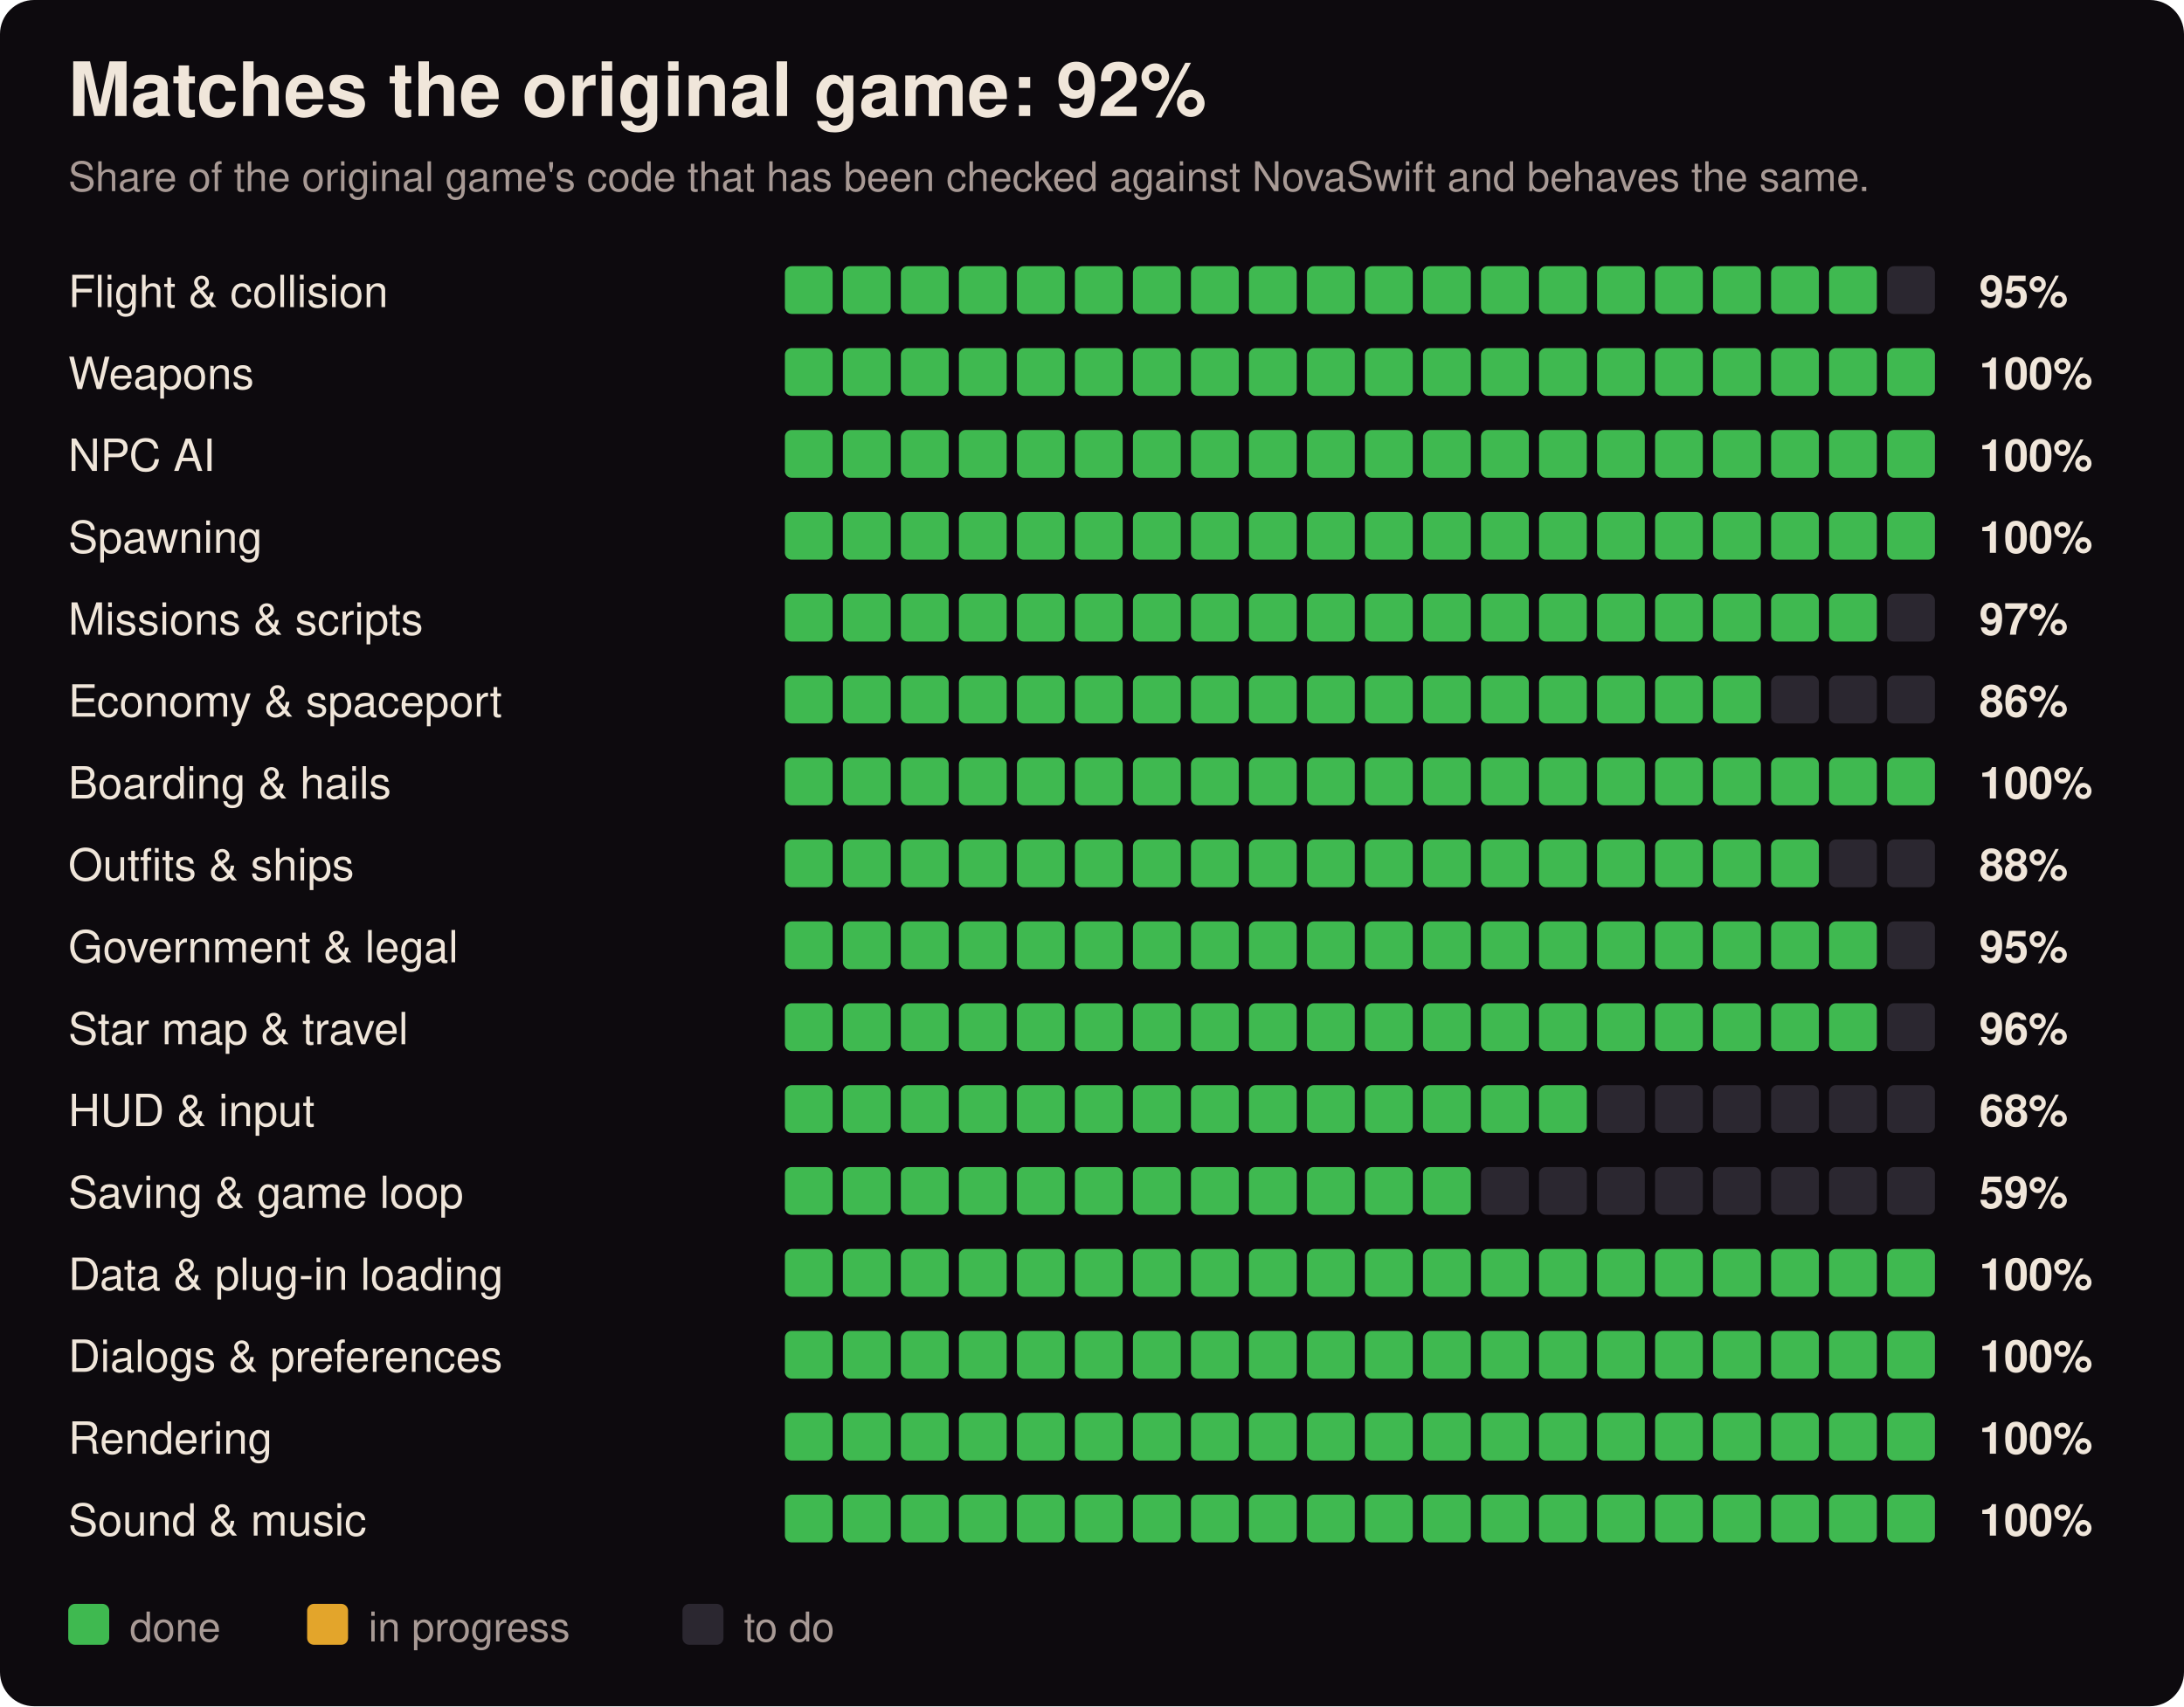
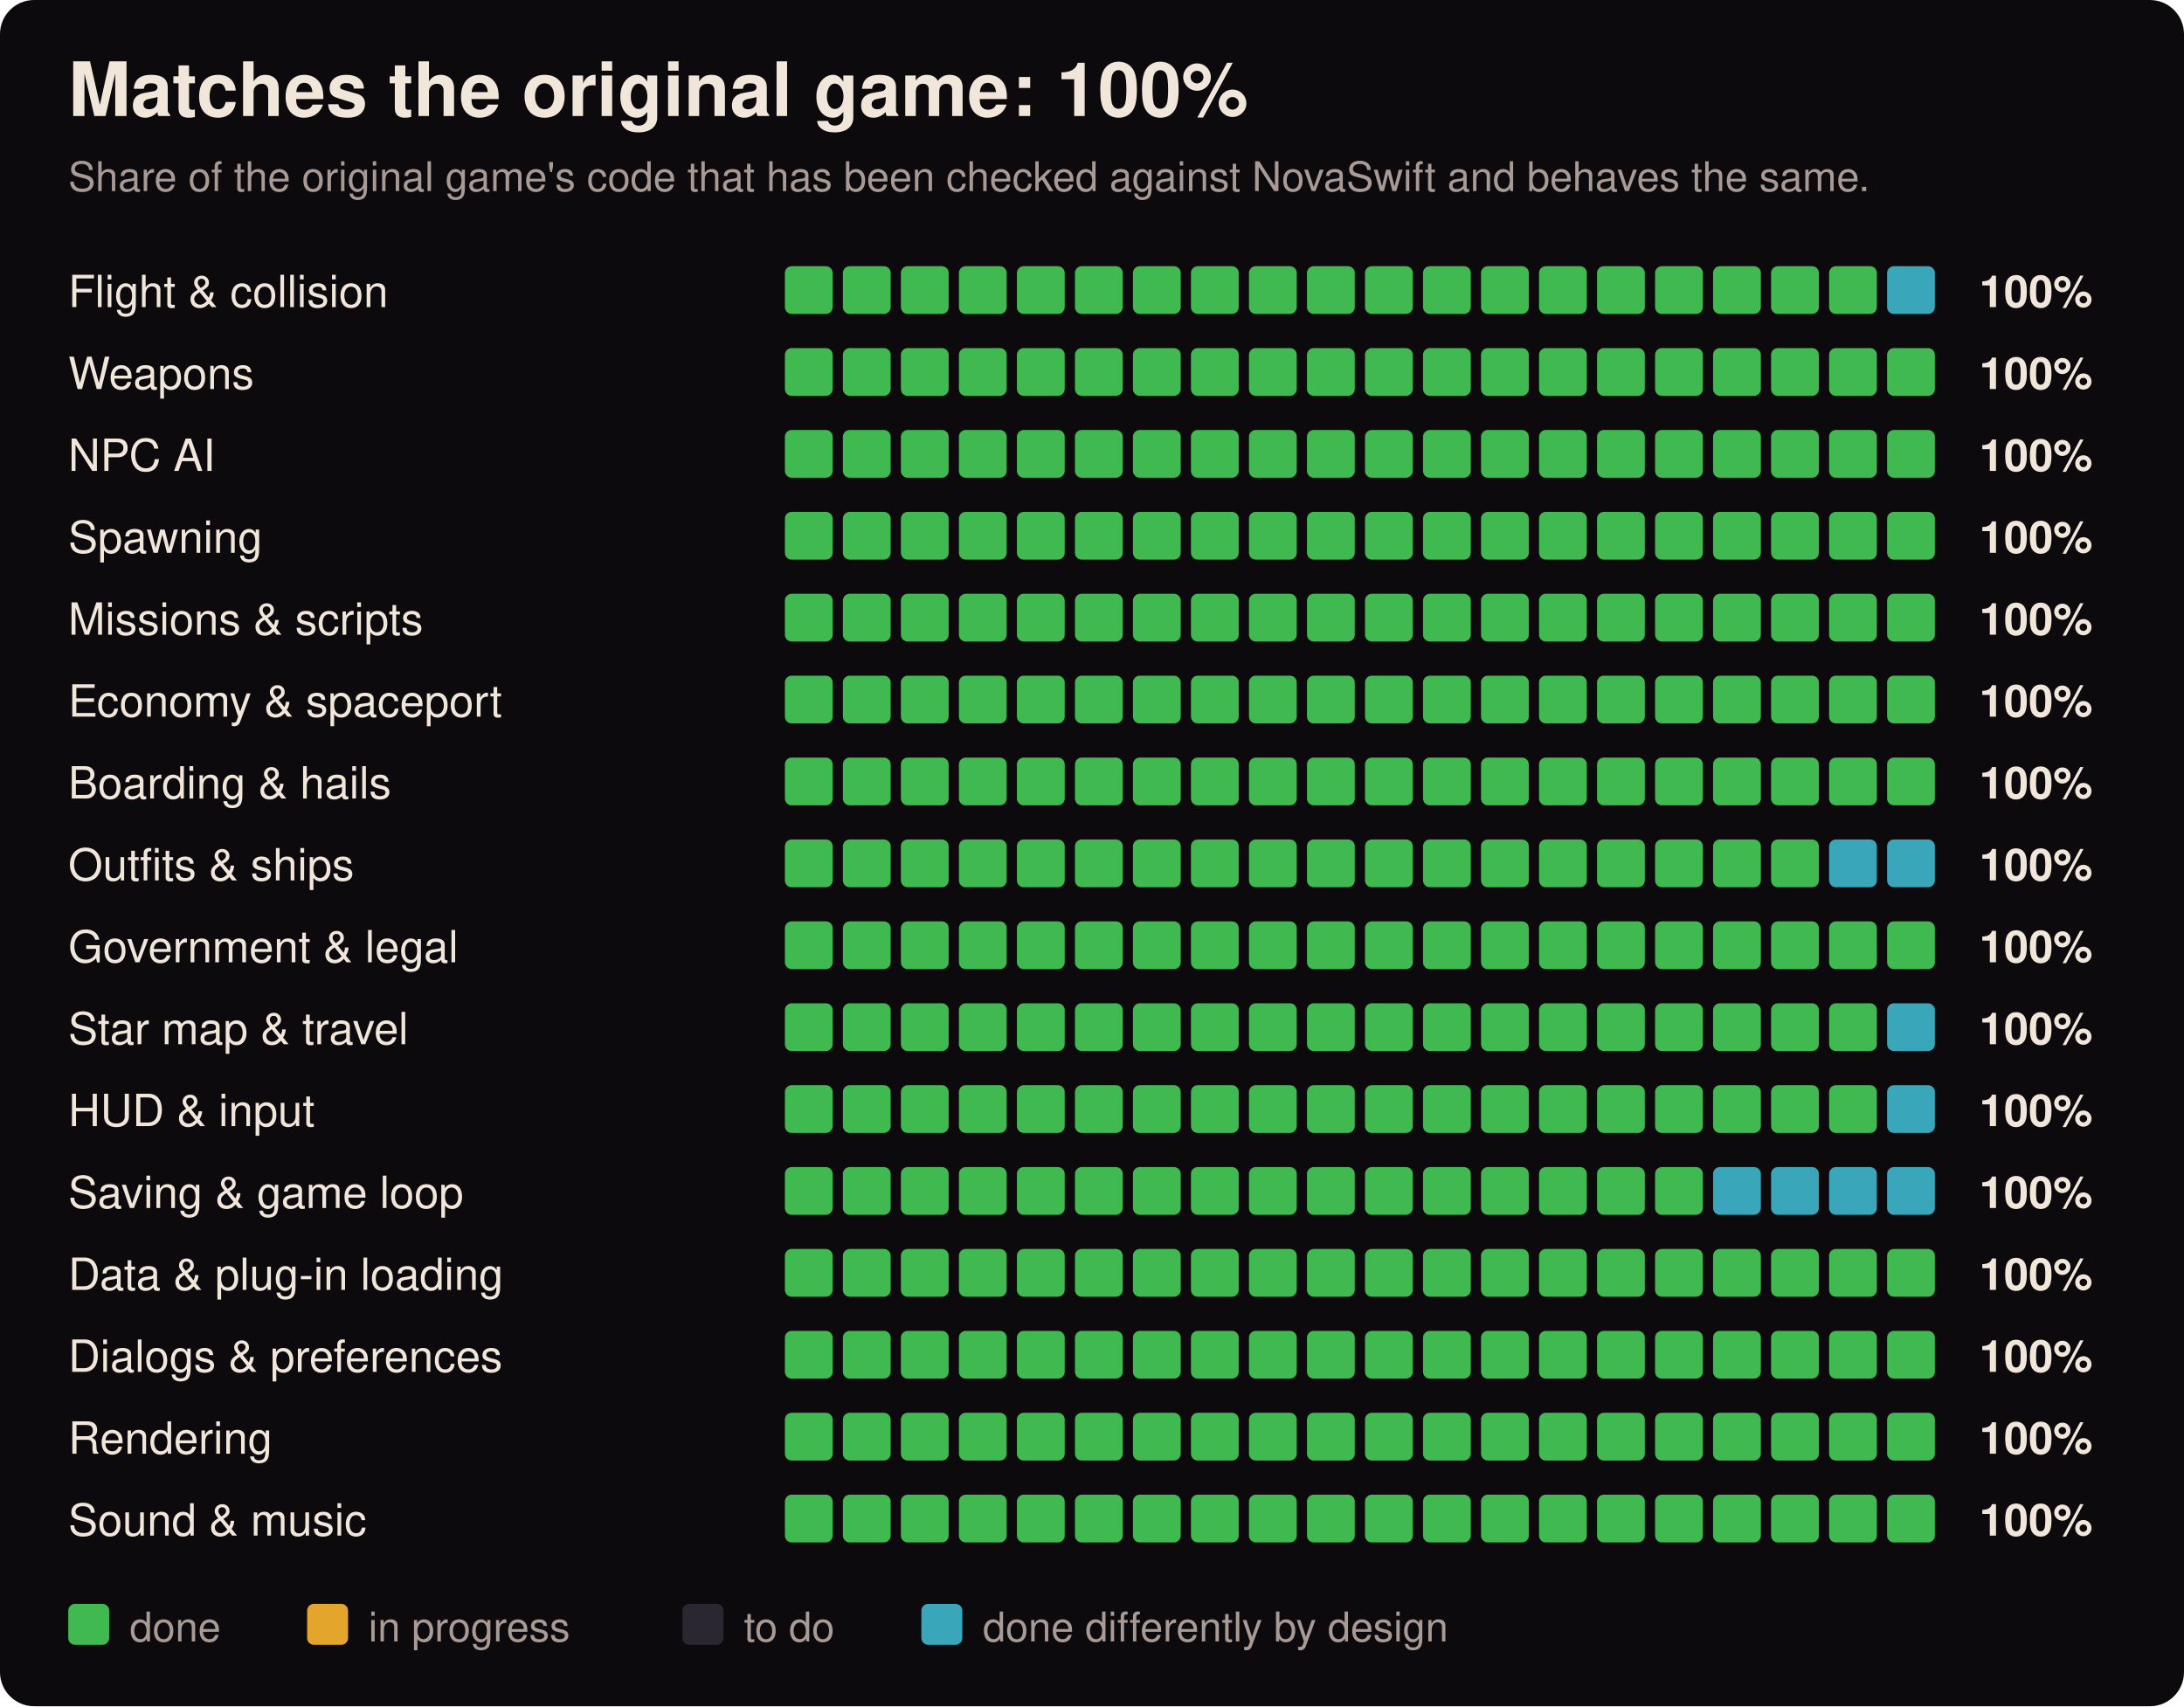
<svg xmlns="http://www.w3.org/2000/svg" width="640" height="500" viewBox="0 0 640 500" font-family="-apple-system, Segoe UI, Helvetica, Arial, sans-serif">
  <style>.hl{font-size:22px;font-weight:700;fill:#f0e6da}.sb{font-size:12px;fill:#a89a95}.nm{font-size:13px;fill:#f0e6da}.pc{font-size:13px;font-weight:600;fill:#f0e6da}</style>
  <rect width="640" height="500" rx="10" fill="#0d0a0e" />
-   <text x="20" y="34" class="hl">Matches the original game: 92%</text>
+   <text x="20" y="34" class="hl">Matches the original game: 100%</text>
  <text x="20" y="56" class="sb">Share of the original game's code that has been checked against NovaSwift and behaves the same.</text>
  <text x="20" y="90" class="nm">Flight &amp; collision</text>
  <rect x="230" y="78" width="14" height="14" rx="2" fill="#3fb950" />
  <rect x="247" y="78" width="14" height="14" rx="2" fill="#3fb950" />
  <rect x="264" y="78" width="14" height="14" rx="2" fill="#3fb950" />
  <rect x="281" y="78" width="14" height="14" rx="2" fill="#3fb950" />
  <rect x="298" y="78" width="14" height="14" rx="2" fill="#3fb950" />
  <rect x="315" y="78" width="14" height="14" rx="2" fill="#3fb950" />
  <rect x="332" y="78" width="14" height="14" rx="2" fill="#3fb950" />
  <rect x="349" y="78" width="14" height="14" rx="2" fill="#3fb950" />
  <rect x="366" y="78" width="14" height="14" rx="2" fill="#3fb950" />
  <rect x="383" y="78" width="14" height="14" rx="2" fill="#3fb950" />
  <rect x="400" y="78" width="14" height="14" rx="2" fill="#3fb950" />
  <rect x="417" y="78" width="14" height="14" rx="2" fill="#3fb950" />
  <rect x="434" y="78" width="14" height="14" rx="2" fill="#3fb950" />
  <rect x="451" y="78" width="14" height="14" rx="2" fill="#3fb950" />
  <rect x="468" y="78" width="14" height="14" rx="2" fill="#3fb950" />
  <rect x="485" y="78" width="14" height="14" rx="2" fill="#3fb950" />
  <rect x="502" y="78" width="14" height="14" rx="2" fill="#3fb950" />
  <rect x="519" y="78" width="14" height="14" rx="2" fill="#3fb950" />
  <rect x="536" y="78" width="14" height="14" rx="2" fill="#3fb950" />
-   <rect x="553" y="78" width="14" height="14" rx="2" fill="#2b2730" />
-   <text x="580" y="90" class="pc">95%</text>
+   <rect x="553" y="78" width="14" height="14" rx="2" fill="#3aa6b9" />
+   <text x="580" y="90" class="pc">100%</text>
  <text x="20" y="114" class="nm">Weapons</text>
  <rect x="230" y="102" width="14" height="14" rx="2" fill="#3fb950" />
  <rect x="247" y="102" width="14" height="14" rx="2" fill="#3fb950" />
  <rect x="264" y="102" width="14" height="14" rx="2" fill="#3fb950" />
  <rect x="281" y="102" width="14" height="14" rx="2" fill="#3fb950" />
  <rect x="298" y="102" width="14" height="14" rx="2" fill="#3fb950" />
  <rect x="315" y="102" width="14" height="14" rx="2" fill="#3fb950" />
  <rect x="332" y="102" width="14" height="14" rx="2" fill="#3fb950" />
  <rect x="349" y="102" width="14" height="14" rx="2" fill="#3fb950" />
  <rect x="366" y="102" width="14" height="14" rx="2" fill="#3fb950" />
  <rect x="383" y="102" width="14" height="14" rx="2" fill="#3fb950" />
  <rect x="400" y="102" width="14" height="14" rx="2" fill="#3fb950" />
  <rect x="417" y="102" width="14" height="14" rx="2" fill="#3fb950" />
  <rect x="434" y="102" width="14" height="14" rx="2" fill="#3fb950" />
  <rect x="451" y="102" width="14" height="14" rx="2" fill="#3fb950" />
  <rect x="468" y="102" width="14" height="14" rx="2" fill="#3fb950" />
  <rect x="485" y="102" width="14" height="14" rx="2" fill="#3fb950" />
  <rect x="502" y="102" width="14" height="14" rx="2" fill="#3fb950" />
  <rect x="519" y="102" width="14" height="14" rx="2" fill="#3fb950" />
  <rect x="536" y="102" width="14" height="14" rx="2" fill="#3fb950" />
  <rect x="553" y="102" width="14" height="14" rx="2" fill="#3fb950" />
  <text x="580" y="114" class="pc">100%</text>
  <text x="20" y="138" class="nm">NPC AI</text>
  <rect x="230" y="126" width="14" height="14" rx="2" fill="#3fb950" />
  <rect x="247" y="126" width="14" height="14" rx="2" fill="#3fb950" />
  <rect x="264" y="126" width="14" height="14" rx="2" fill="#3fb950" />
  <rect x="281" y="126" width="14" height="14" rx="2" fill="#3fb950" />
  <rect x="298" y="126" width="14" height="14" rx="2" fill="#3fb950" />
  <rect x="315" y="126" width="14" height="14" rx="2" fill="#3fb950" />
  <rect x="332" y="126" width="14" height="14" rx="2" fill="#3fb950" />
  <rect x="349" y="126" width="14" height="14" rx="2" fill="#3fb950" />
  <rect x="366" y="126" width="14" height="14" rx="2" fill="#3fb950" />
  <rect x="383" y="126" width="14" height="14" rx="2" fill="#3fb950" />
  <rect x="400" y="126" width="14" height="14" rx="2" fill="#3fb950" />
  <rect x="417" y="126" width="14" height="14" rx="2" fill="#3fb950" />
  <rect x="434" y="126" width="14" height="14" rx="2" fill="#3fb950" />
  <rect x="451" y="126" width="14" height="14" rx="2" fill="#3fb950" />
  <rect x="468" y="126" width="14" height="14" rx="2" fill="#3fb950" />
  <rect x="485" y="126" width="14" height="14" rx="2" fill="#3fb950" />
  <rect x="502" y="126" width="14" height="14" rx="2" fill="#3fb950" />
  <rect x="519" y="126" width="14" height="14" rx="2" fill="#3fb950" />
  <rect x="536" y="126" width="14" height="14" rx="2" fill="#3fb950" />
  <rect x="553" y="126" width="14" height="14" rx="2" fill="#3fb950" />
  <text x="580" y="138" class="pc">100%</text>
  <text x="20" y="162" class="nm">Spawning</text>
  <rect x="230" y="150" width="14" height="14" rx="2" fill="#3fb950" />
  <rect x="247" y="150" width="14" height="14" rx="2" fill="#3fb950" />
  <rect x="264" y="150" width="14" height="14" rx="2" fill="#3fb950" />
  <rect x="281" y="150" width="14" height="14" rx="2" fill="#3fb950" />
  <rect x="298" y="150" width="14" height="14" rx="2" fill="#3fb950" />
  <rect x="315" y="150" width="14" height="14" rx="2" fill="#3fb950" />
  <rect x="332" y="150" width="14" height="14" rx="2" fill="#3fb950" />
  <rect x="349" y="150" width="14" height="14" rx="2" fill="#3fb950" />
  <rect x="366" y="150" width="14" height="14" rx="2" fill="#3fb950" />
  <rect x="383" y="150" width="14" height="14" rx="2" fill="#3fb950" />
  <rect x="400" y="150" width="14" height="14" rx="2" fill="#3fb950" />
  <rect x="417" y="150" width="14" height="14" rx="2" fill="#3fb950" />
  <rect x="434" y="150" width="14" height="14" rx="2" fill="#3fb950" />
  <rect x="451" y="150" width="14" height="14" rx="2" fill="#3fb950" />
  <rect x="468" y="150" width="14" height="14" rx="2" fill="#3fb950" />
  <rect x="485" y="150" width="14" height="14" rx="2" fill="#3fb950" />
  <rect x="502" y="150" width="14" height="14" rx="2" fill="#3fb950" />
  <rect x="519" y="150" width="14" height="14" rx="2" fill="#3fb950" />
  <rect x="536" y="150" width="14" height="14" rx="2" fill="#3fb950" />
  <rect x="553" y="150" width="14" height="14" rx="2" fill="#3fb950" />
  <text x="580" y="162" class="pc">100%</text>
  <text x="20" y="186" class="nm">Missions &amp; scripts</text>
  <rect x="230" y="174" width="14" height="14" rx="2" fill="#3fb950" />
  <rect x="247" y="174" width="14" height="14" rx="2" fill="#3fb950" />
  <rect x="264" y="174" width="14" height="14" rx="2" fill="#3fb950" />
  <rect x="281" y="174" width="14" height="14" rx="2" fill="#3fb950" />
  <rect x="298" y="174" width="14" height="14" rx="2" fill="#3fb950" />
  <rect x="315" y="174" width="14" height="14" rx="2" fill="#3fb950" />
  <rect x="332" y="174" width="14" height="14" rx="2" fill="#3fb950" />
  <rect x="349" y="174" width="14" height="14" rx="2" fill="#3fb950" />
  <rect x="366" y="174" width="14" height="14" rx="2" fill="#3fb950" />
  <rect x="383" y="174" width="14" height="14" rx="2" fill="#3fb950" />
  <rect x="400" y="174" width="14" height="14" rx="2" fill="#3fb950" />
  <rect x="417" y="174" width="14" height="14" rx="2" fill="#3fb950" />
  <rect x="434" y="174" width="14" height="14" rx="2" fill="#3fb950" />
  <rect x="451" y="174" width="14" height="14" rx="2" fill="#3fb950" />
  <rect x="468" y="174" width="14" height="14" rx="2" fill="#3fb950" />
  <rect x="485" y="174" width="14" height="14" rx="2" fill="#3fb950" />
  <rect x="502" y="174" width="14" height="14" rx="2" fill="#3fb950" />
  <rect x="519" y="174" width="14" height="14" rx="2" fill="#3fb950" />
  <rect x="536" y="174" width="14" height="14" rx="2" fill="#3fb950" />
-   <rect x="553" y="174" width="14" height="14" rx="2" fill="#2b2730" />
-   <text x="580" y="186" class="pc">97%</text>
+   <rect x="553" y="174" width="14" height="14" rx="2" fill="#3fb950" />
+   <text x="580" y="186" class="pc">100%</text>
  <text x="20" y="210" class="nm">Economy &amp; spaceport</text>
  <rect x="230" y="198" width="14" height="14" rx="2" fill="#3fb950" />
  <rect x="247" y="198" width="14" height="14" rx="2" fill="#3fb950" />
  <rect x="264" y="198" width="14" height="14" rx="2" fill="#3fb950" />
  <rect x="281" y="198" width="14" height="14" rx="2" fill="#3fb950" />
  <rect x="298" y="198" width="14" height="14" rx="2" fill="#3fb950" />
  <rect x="315" y="198" width="14" height="14" rx="2" fill="#3fb950" />
  <rect x="332" y="198" width="14" height="14" rx="2" fill="#3fb950" />
  <rect x="349" y="198" width="14" height="14" rx="2" fill="#3fb950" />
  <rect x="366" y="198" width="14" height="14" rx="2" fill="#3fb950" />
  <rect x="383" y="198" width="14" height="14" rx="2" fill="#3fb950" />
  <rect x="400" y="198" width="14" height="14" rx="2" fill="#3fb950" />
  <rect x="417" y="198" width="14" height="14" rx="2" fill="#3fb950" />
  <rect x="434" y="198" width="14" height="14" rx="2" fill="#3fb950" />
  <rect x="451" y="198" width="14" height="14" rx="2" fill="#3fb950" />
  <rect x="468" y="198" width="14" height="14" rx="2" fill="#3fb950" />
  <rect x="485" y="198" width="14" height="14" rx="2" fill="#3fb950" />
  <rect x="502" y="198" width="14" height="14" rx="2" fill="#3fb950" />
-   <rect x="519" y="198" width="14" height="14" rx="2" fill="#2b2730" />
-   <rect x="536" y="198" width="14" height="14" rx="2" fill="#2b2730" />
-   <rect x="553" y="198" width="14" height="14" rx="2" fill="#2b2730" />
-   <text x="580" y="210" class="pc">86%</text>
+   <rect x="519" y="198" width="14" height="14" rx="2" fill="#3fb950" />
+   <rect x="536" y="198" width="14" height="14" rx="2" fill="#3fb950" />
+   <rect x="553" y="198" width="14" height="14" rx="2" fill="#3fb950" />
+   <text x="580" y="210" class="pc">100%</text>
  <text x="20" y="234" class="nm">Boarding &amp; hails</text>
  <rect x="230" y="222" width="14" height="14" rx="2" fill="#3fb950" />
  <rect x="247" y="222" width="14" height="14" rx="2" fill="#3fb950" />
  <rect x="264" y="222" width="14" height="14" rx="2" fill="#3fb950" />
  <rect x="281" y="222" width="14" height="14" rx="2" fill="#3fb950" />
  <rect x="298" y="222" width="14" height="14" rx="2" fill="#3fb950" />
  <rect x="315" y="222" width="14" height="14" rx="2" fill="#3fb950" />
  <rect x="332" y="222" width="14" height="14" rx="2" fill="#3fb950" />
  <rect x="349" y="222" width="14" height="14" rx="2" fill="#3fb950" />
  <rect x="366" y="222" width="14" height="14" rx="2" fill="#3fb950" />
  <rect x="383" y="222" width="14" height="14" rx="2" fill="#3fb950" />
  <rect x="400" y="222" width="14" height="14" rx="2" fill="#3fb950" />
  <rect x="417" y="222" width="14" height="14" rx="2" fill="#3fb950" />
  <rect x="434" y="222" width="14" height="14" rx="2" fill="#3fb950" />
  <rect x="451" y="222" width="14" height="14" rx="2" fill="#3fb950" />
  <rect x="468" y="222" width="14" height="14" rx="2" fill="#3fb950" />
  <rect x="485" y="222" width="14" height="14" rx="2" fill="#3fb950" />
  <rect x="502" y="222" width="14" height="14" rx="2" fill="#3fb950" />
  <rect x="519" y="222" width="14" height="14" rx="2" fill="#3fb950" />
  <rect x="536" y="222" width="14" height="14" rx="2" fill="#3fb950" />
  <rect x="553" y="222" width="14" height="14" rx="2" fill="#3fb950" />
  <text x="580" y="234" class="pc">100%</text>
  <text x="20" y="258" class="nm">Outfits &amp; ships</text>
  <rect x="230" y="246" width="14" height="14" rx="2" fill="#3fb950" />
  <rect x="247" y="246" width="14" height="14" rx="2" fill="#3fb950" />
  <rect x="264" y="246" width="14" height="14" rx="2" fill="#3fb950" />
  <rect x="281" y="246" width="14" height="14" rx="2" fill="#3fb950" />
  <rect x="298" y="246" width="14" height="14" rx="2" fill="#3fb950" />
  <rect x="315" y="246" width="14" height="14" rx="2" fill="#3fb950" />
  <rect x="332" y="246" width="14" height="14" rx="2" fill="#3fb950" />
  <rect x="349" y="246" width="14" height="14" rx="2" fill="#3fb950" />
  <rect x="366" y="246" width="14" height="14" rx="2" fill="#3fb950" />
  <rect x="383" y="246" width="14" height="14" rx="2" fill="#3fb950" />
  <rect x="400" y="246" width="14" height="14" rx="2" fill="#3fb950" />
  <rect x="417" y="246" width="14" height="14" rx="2" fill="#3fb950" />
  <rect x="434" y="246" width="14" height="14" rx="2" fill="#3fb950" />
  <rect x="451" y="246" width="14" height="14" rx="2" fill="#3fb950" />
  <rect x="468" y="246" width="14" height="14" rx="2" fill="#3fb950" />
  <rect x="485" y="246" width="14" height="14" rx="2" fill="#3fb950" />
  <rect x="502" y="246" width="14" height="14" rx="2" fill="#3fb950" />
  <rect x="519" y="246" width="14" height="14" rx="2" fill="#3fb950" />
-   <rect x="536" y="246" width="14" height="14" rx="2" fill="#2b2730" />
-   <rect x="553" y="246" width="14" height="14" rx="2" fill="#2b2730" />
-   <text x="580" y="258" class="pc">88%</text>
+   <rect x="536" y="246" width="14" height="14" rx="2" fill="#3aa6b9" />
+   <rect x="553" y="246" width="14" height="14" rx="2" fill="#3aa6b9" />
+   <text x="580" y="258" class="pc">100%</text>
  <text x="20" y="282" class="nm">Government &amp; legal</text>
  <rect x="230" y="270" width="14" height="14" rx="2" fill="#3fb950" />
  <rect x="247" y="270" width="14" height="14" rx="2" fill="#3fb950" />
  <rect x="264" y="270" width="14" height="14" rx="2" fill="#3fb950" />
  <rect x="281" y="270" width="14" height="14" rx="2" fill="#3fb950" />
  <rect x="298" y="270" width="14" height="14" rx="2" fill="#3fb950" />
  <rect x="315" y="270" width="14" height="14" rx="2" fill="#3fb950" />
  <rect x="332" y="270" width="14" height="14" rx="2" fill="#3fb950" />
  <rect x="349" y="270" width="14" height="14" rx="2" fill="#3fb950" />
  <rect x="366" y="270" width="14" height="14" rx="2" fill="#3fb950" />
  <rect x="383" y="270" width="14" height="14" rx="2" fill="#3fb950" />
  <rect x="400" y="270" width="14" height="14" rx="2" fill="#3fb950" />
  <rect x="417" y="270" width="14" height="14" rx="2" fill="#3fb950" />
  <rect x="434" y="270" width="14" height="14" rx="2" fill="#3fb950" />
  <rect x="451" y="270" width="14" height="14" rx="2" fill="#3fb950" />
  <rect x="468" y="270" width="14" height="14" rx="2" fill="#3fb950" />
  <rect x="485" y="270" width="14" height="14" rx="2" fill="#3fb950" />
  <rect x="502" y="270" width="14" height="14" rx="2" fill="#3fb950" />
  <rect x="519" y="270" width="14" height="14" rx="2" fill="#3fb950" />
  <rect x="536" y="270" width="14" height="14" rx="2" fill="#3fb950" />
-   <rect x="553" y="270" width="14" height="14" rx="2" fill="#2b2730" />
-   <text x="580" y="282" class="pc">95%</text>
+   <rect x="553" y="270" width="14" height="14" rx="2" fill="#3fb950" />
+   <text x="580" y="282" class="pc">100%</text>
  <text x="20" y="306" class="nm">Star map &amp; travel</text>
  <rect x="230" y="294" width="14" height="14" rx="2" fill="#3fb950" />
  <rect x="247" y="294" width="14" height="14" rx="2" fill="#3fb950" />
  <rect x="264" y="294" width="14" height="14" rx="2" fill="#3fb950" />
  <rect x="281" y="294" width="14" height="14" rx="2" fill="#3fb950" />
  <rect x="298" y="294" width="14" height="14" rx="2" fill="#3fb950" />
  <rect x="315" y="294" width="14" height="14" rx="2" fill="#3fb950" />
  <rect x="332" y="294" width="14" height="14" rx="2" fill="#3fb950" />
  <rect x="349" y="294" width="14" height="14" rx="2" fill="#3fb950" />
  <rect x="366" y="294" width="14" height="14" rx="2" fill="#3fb950" />
  <rect x="383" y="294" width="14" height="14" rx="2" fill="#3fb950" />
  <rect x="400" y="294" width="14" height="14" rx="2" fill="#3fb950" />
  <rect x="417" y="294" width="14" height="14" rx="2" fill="#3fb950" />
  <rect x="434" y="294" width="14" height="14" rx="2" fill="#3fb950" />
  <rect x="451" y="294" width="14" height="14" rx="2" fill="#3fb950" />
  <rect x="468" y="294" width="14" height="14" rx="2" fill="#3fb950" />
  <rect x="485" y="294" width="14" height="14" rx="2" fill="#3fb950" />
  <rect x="502" y="294" width="14" height="14" rx="2" fill="#3fb950" />
  <rect x="519" y="294" width="14" height="14" rx="2" fill="#3fb950" />
  <rect x="536" y="294" width="14" height="14" rx="2" fill="#3fb950" />
-   <rect x="553" y="294" width="14" height="14" rx="2" fill="#2b2730" />
-   <text x="580" y="306" class="pc">96%</text>
+   <rect x="553" y="294" width="14" height="14" rx="2" fill="#3aa6b9" />
+   <text x="580" y="306" class="pc">100%</text>
  <text x="20" y="330" class="nm">HUD &amp; input</text>
  <rect x="230" y="318" width="14" height="14" rx="2" fill="#3fb950" />
  <rect x="247" y="318" width="14" height="14" rx="2" fill="#3fb950" />
  <rect x="264" y="318" width="14" height="14" rx="2" fill="#3fb950" />
  <rect x="281" y="318" width="14" height="14" rx="2" fill="#3fb950" />
  <rect x="298" y="318" width="14" height="14" rx="2" fill="#3fb950" />
  <rect x="315" y="318" width="14" height="14" rx="2" fill="#3fb950" />
  <rect x="332" y="318" width="14" height="14" rx="2" fill="#3fb950" />
  <rect x="349" y="318" width="14" height="14" rx="2" fill="#3fb950" />
  <rect x="366" y="318" width="14" height="14" rx="2" fill="#3fb950" />
  <rect x="383" y="318" width="14" height="14" rx="2" fill="#3fb950" />
  <rect x="400" y="318" width="14" height="14" rx="2" fill="#3fb950" />
  <rect x="417" y="318" width="14" height="14" rx="2" fill="#3fb950" />
  <rect x="434" y="318" width="14" height="14" rx="2" fill="#3fb950" />
  <rect x="451" y="318" width="14" height="14" rx="2" fill="#3fb950" />
-   <rect x="468" y="318" width="14" height="14" rx="2" fill="#2b2730" />
-   <rect x="485" y="318" width="14" height="14" rx="2" fill="#2b2730" />
-   <rect x="502" y="318" width="14" height="14" rx="2" fill="#2b2730" />
-   <rect x="519" y="318" width="14" height="14" rx="2" fill="#2b2730" />
-   <rect x="536" y="318" width="14" height="14" rx="2" fill="#2b2730" />
-   <rect x="553" y="318" width="14" height="14" rx="2" fill="#2b2730" />
-   <text x="580" y="330" class="pc">68%</text>
+   <rect x="468" y="318" width="14" height="14" rx="2" fill="#3fb950" />
+   <rect x="485" y="318" width="14" height="14" rx="2" fill="#3fb950" />
+   <rect x="502" y="318" width="14" height="14" rx="2" fill="#3fb950" />
+   <rect x="519" y="318" width="14" height="14" rx="2" fill="#3fb950" />
+   <rect x="536" y="318" width="14" height="14" rx="2" fill="#3fb950" />
+   <rect x="553" y="318" width="14" height="14" rx="2" fill="#3aa6b9" />
+   <text x="580" y="330" class="pc">100%</text>
  <text x="20" y="354" class="nm">Saving &amp; game loop</text>
  <rect x="230" y="342" width="14" height="14" rx="2" fill="#3fb950" />
  <rect x="247" y="342" width="14" height="14" rx="2" fill="#3fb950" />
  <rect x="264" y="342" width="14" height="14" rx="2" fill="#3fb950" />
  <rect x="281" y="342" width="14" height="14" rx="2" fill="#3fb950" />
  <rect x="298" y="342" width="14" height="14" rx="2" fill="#3fb950" />
  <rect x="315" y="342" width="14" height="14" rx="2" fill="#3fb950" />
  <rect x="332" y="342" width="14" height="14" rx="2" fill="#3fb950" />
  <rect x="349" y="342" width="14" height="14" rx="2" fill="#3fb950" />
  <rect x="366" y="342" width="14" height="14" rx="2" fill="#3fb950" />
  <rect x="383" y="342" width="14" height="14" rx="2" fill="#3fb950" />
  <rect x="400" y="342" width="14" height="14" rx="2" fill="#3fb950" />
  <rect x="417" y="342" width="14" height="14" rx="2" fill="#3fb950" />
-   <rect x="434" y="342" width="14" height="14" rx="2" fill="#2b2730" />
-   <rect x="451" y="342" width="14" height="14" rx="2" fill="#2b2730" />
-   <rect x="468" y="342" width="14" height="14" rx="2" fill="#2b2730" />
-   <rect x="485" y="342" width="14" height="14" rx="2" fill="#2b2730" />
-   <rect x="502" y="342" width="14" height="14" rx="2" fill="#2b2730" />
-   <rect x="519" y="342" width="14" height="14" rx="2" fill="#2b2730" />
-   <rect x="536" y="342" width="14" height="14" rx="2" fill="#2b2730" />
-   <rect x="553" y="342" width="14" height="14" rx="2" fill="#2b2730" />
-   <text x="580" y="354" class="pc">59%</text>
+   <rect x="434" y="342" width="14" height="14" rx="2" fill="#3fb950" />
+   <rect x="451" y="342" width="14" height="14" rx="2" fill="#3fb950" />
+   <rect x="468" y="342" width="14" height="14" rx="2" fill="#3fb950" />
+   <rect x="485" y="342" width="14" height="14" rx="2" fill="#3fb950" />
+   <rect x="502" y="342" width="14" height="14" rx="2" fill="#3aa6b9" />
+   <rect x="519" y="342" width="14" height="14" rx="2" fill="#3aa6b9" />
+   <rect x="536" y="342" width="14" height="14" rx="2" fill="#3aa6b9" />
+   <rect x="553" y="342" width="14" height="14" rx="2" fill="#3aa6b9" />
+   <text x="580" y="354" class="pc">100%</text>
  <text x="20" y="378" class="nm">Data &amp; plug-in loading</text>
  <rect x="230" y="366" width="14" height="14" rx="2" fill="#3fb950" />
  <rect x="247" y="366" width="14" height="14" rx="2" fill="#3fb950" />
  <rect x="264" y="366" width="14" height="14" rx="2" fill="#3fb950" />
  <rect x="281" y="366" width="14" height="14" rx="2" fill="#3fb950" />
  <rect x="298" y="366" width="14" height="14" rx="2" fill="#3fb950" />
  <rect x="315" y="366" width="14" height="14" rx="2" fill="#3fb950" />
  <rect x="332" y="366" width="14" height="14" rx="2" fill="#3fb950" />
  <rect x="349" y="366" width="14" height="14" rx="2" fill="#3fb950" />
  <rect x="366" y="366" width="14" height="14" rx="2" fill="#3fb950" />
  <rect x="383" y="366" width="14" height="14" rx="2" fill="#3fb950" />
  <rect x="400" y="366" width="14" height="14" rx="2" fill="#3fb950" />
  <rect x="417" y="366" width="14" height="14" rx="2" fill="#3fb950" />
  <rect x="434" y="366" width="14" height="14" rx="2" fill="#3fb950" />
  <rect x="451" y="366" width="14" height="14" rx="2" fill="#3fb950" />
  <rect x="468" y="366" width="14" height="14" rx="2" fill="#3fb950" />
  <rect x="485" y="366" width="14" height="14" rx="2" fill="#3fb950" />
  <rect x="502" y="366" width="14" height="14" rx="2" fill="#3fb950" />
  <rect x="519" y="366" width="14" height="14" rx="2" fill="#3fb950" />
  <rect x="536" y="366" width="14" height="14" rx="2" fill="#3fb950" />
  <rect x="553" y="366" width="14" height="14" rx="2" fill="#3fb950" />
  <text x="580" y="378" class="pc">100%</text>
  <text x="20" y="402" class="nm">Dialogs &amp; preferences</text>
  <rect x="230" y="390" width="14" height="14" rx="2" fill="#3fb950" />
  <rect x="247" y="390" width="14" height="14" rx="2" fill="#3fb950" />
  <rect x="264" y="390" width="14" height="14" rx="2" fill="#3fb950" />
  <rect x="281" y="390" width="14" height="14" rx="2" fill="#3fb950" />
  <rect x="298" y="390" width="14" height="14" rx="2" fill="#3fb950" />
  <rect x="315" y="390" width="14" height="14" rx="2" fill="#3fb950" />
  <rect x="332" y="390" width="14" height="14" rx="2" fill="#3fb950" />
  <rect x="349" y="390" width="14" height="14" rx="2" fill="#3fb950" />
  <rect x="366" y="390" width="14" height="14" rx="2" fill="#3fb950" />
  <rect x="383" y="390" width="14" height="14" rx="2" fill="#3fb950" />
  <rect x="400" y="390" width="14" height="14" rx="2" fill="#3fb950" />
  <rect x="417" y="390" width="14" height="14" rx="2" fill="#3fb950" />
  <rect x="434" y="390" width="14" height="14" rx="2" fill="#3fb950" />
  <rect x="451" y="390" width="14" height="14" rx="2" fill="#3fb950" />
  <rect x="468" y="390" width="14" height="14" rx="2" fill="#3fb950" />
  <rect x="485" y="390" width="14" height="14" rx="2" fill="#3fb950" />
  <rect x="502" y="390" width="14" height="14" rx="2" fill="#3fb950" />
  <rect x="519" y="390" width="14" height="14" rx="2" fill="#3fb950" />
  <rect x="536" y="390" width="14" height="14" rx="2" fill="#3fb950" />
  <rect x="553" y="390" width="14" height="14" rx="2" fill="#3fb950" />
  <text x="580" y="402" class="pc">100%</text>
  <text x="20" y="426" class="nm">Rendering</text>
  <rect x="230" y="414" width="14" height="14" rx="2" fill="#3fb950" />
  <rect x="247" y="414" width="14" height="14" rx="2" fill="#3fb950" />
  <rect x="264" y="414" width="14" height="14" rx="2" fill="#3fb950" />
  <rect x="281" y="414" width="14" height="14" rx="2" fill="#3fb950" />
  <rect x="298" y="414" width="14" height="14" rx="2" fill="#3fb950" />
  <rect x="315" y="414" width="14" height="14" rx="2" fill="#3fb950" />
  <rect x="332" y="414" width="14" height="14" rx="2" fill="#3fb950" />
  <rect x="349" y="414" width="14" height="14" rx="2" fill="#3fb950" />
  <rect x="366" y="414" width="14" height="14" rx="2" fill="#3fb950" />
  <rect x="383" y="414" width="14" height="14" rx="2" fill="#3fb950" />
  <rect x="400" y="414" width="14" height="14" rx="2" fill="#3fb950" />
  <rect x="417" y="414" width="14" height="14" rx="2" fill="#3fb950" />
  <rect x="434" y="414" width="14" height="14" rx="2" fill="#3fb950" />
  <rect x="451" y="414" width="14" height="14" rx="2" fill="#3fb950" />
  <rect x="468" y="414" width="14" height="14" rx="2" fill="#3fb950" />
  <rect x="485" y="414" width="14" height="14" rx="2" fill="#3fb950" />
  <rect x="502" y="414" width="14" height="14" rx="2" fill="#3fb950" />
  <rect x="519" y="414" width="14" height="14" rx="2" fill="#3fb950" />
  <rect x="536" y="414" width="14" height="14" rx="2" fill="#3fb950" />
  <rect x="553" y="414" width="14" height="14" rx="2" fill="#3fb950" />
  <text x="580" y="426" class="pc">100%</text>
  <text x="20" y="450" class="nm">Sound &amp; music</text>
  <rect x="230" y="438" width="14" height="14" rx="2" fill="#3fb950" />
  <rect x="247" y="438" width="14" height="14" rx="2" fill="#3fb950" />
  <rect x="264" y="438" width="14" height="14" rx="2" fill="#3fb950" />
  <rect x="281" y="438" width="14" height="14" rx="2" fill="#3fb950" />
  <rect x="298" y="438" width="14" height="14" rx="2" fill="#3fb950" />
  <rect x="315" y="438" width="14" height="14" rx="2" fill="#3fb950" />
  <rect x="332" y="438" width="14" height="14" rx="2" fill="#3fb950" />
  <rect x="349" y="438" width="14" height="14" rx="2" fill="#3fb950" />
  <rect x="366" y="438" width="14" height="14" rx="2" fill="#3fb950" />
  <rect x="383" y="438" width="14" height="14" rx="2" fill="#3fb950" />
  <rect x="400" y="438" width="14" height="14" rx="2" fill="#3fb950" />
  <rect x="417" y="438" width="14" height="14" rx="2" fill="#3fb950" />
  <rect x="434" y="438" width="14" height="14" rx="2" fill="#3fb950" />
  <rect x="451" y="438" width="14" height="14" rx="2" fill="#3fb950" />
  <rect x="468" y="438" width="14" height="14" rx="2" fill="#3fb950" />
  <rect x="485" y="438" width="14" height="14" rx="2" fill="#3fb950" />
  <rect x="502" y="438" width="14" height="14" rx="2" fill="#3fb950" />
  <rect x="519" y="438" width="14" height="14" rx="2" fill="#3fb950" />
  <rect x="536" y="438" width="14" height="14" rx="2" fill="#3fb950" />
  <rect x="553" y="438" width="14" height="14" rx="2" fill="#3fb950" />
  <text x="580" y="450" class="pc">100%</text>
  <rect x="20" y="470" width="12" height="12" rx="2" fill="#3fb950" />
  <text x="38" y="481" class="sb">done</text>
  <rect x="90" y="470" width="12" height="12" rx="2" fill="#e3a52b" />
  <text x="108" y="481" class="sb">in progress</text>
  <rect x="200" y="470" width="12" height="12" rx="2" fill="#2b2730" />
  <text x="218" y="481" class="sb">to do</text>
+   <rect x="270" y="470" width="12" height="12" rx="2" fill="#3aa6b9" />
+   <text x="288" y="481" class="sb">done differently by design</text>
</svg>
